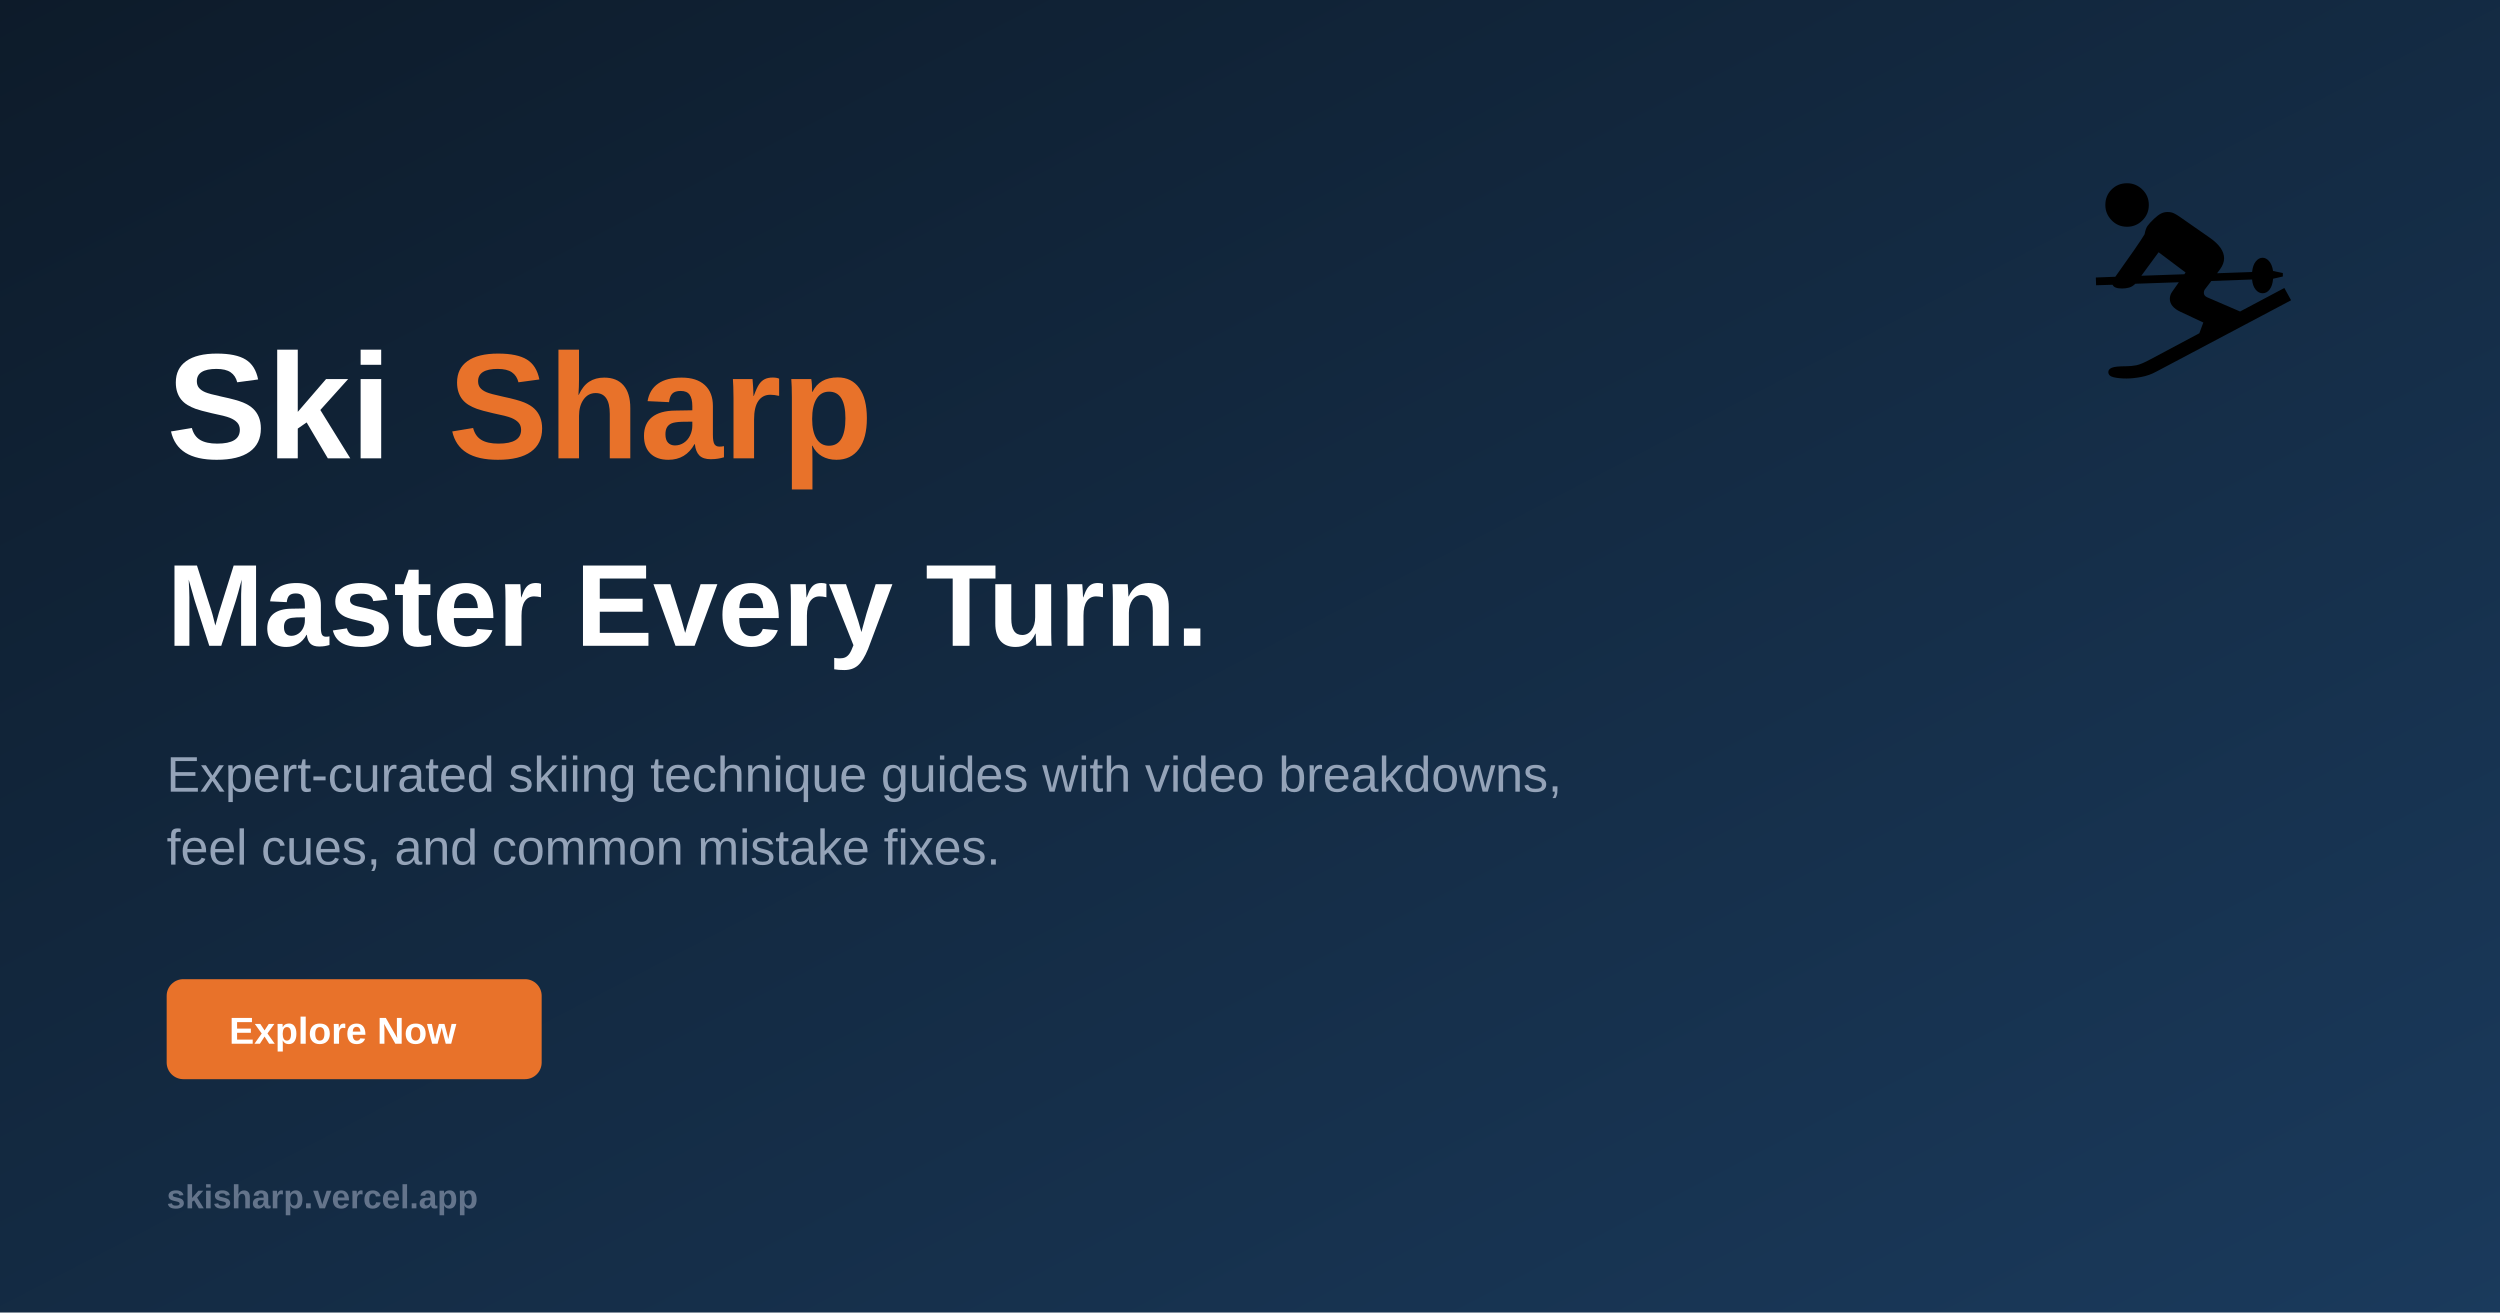
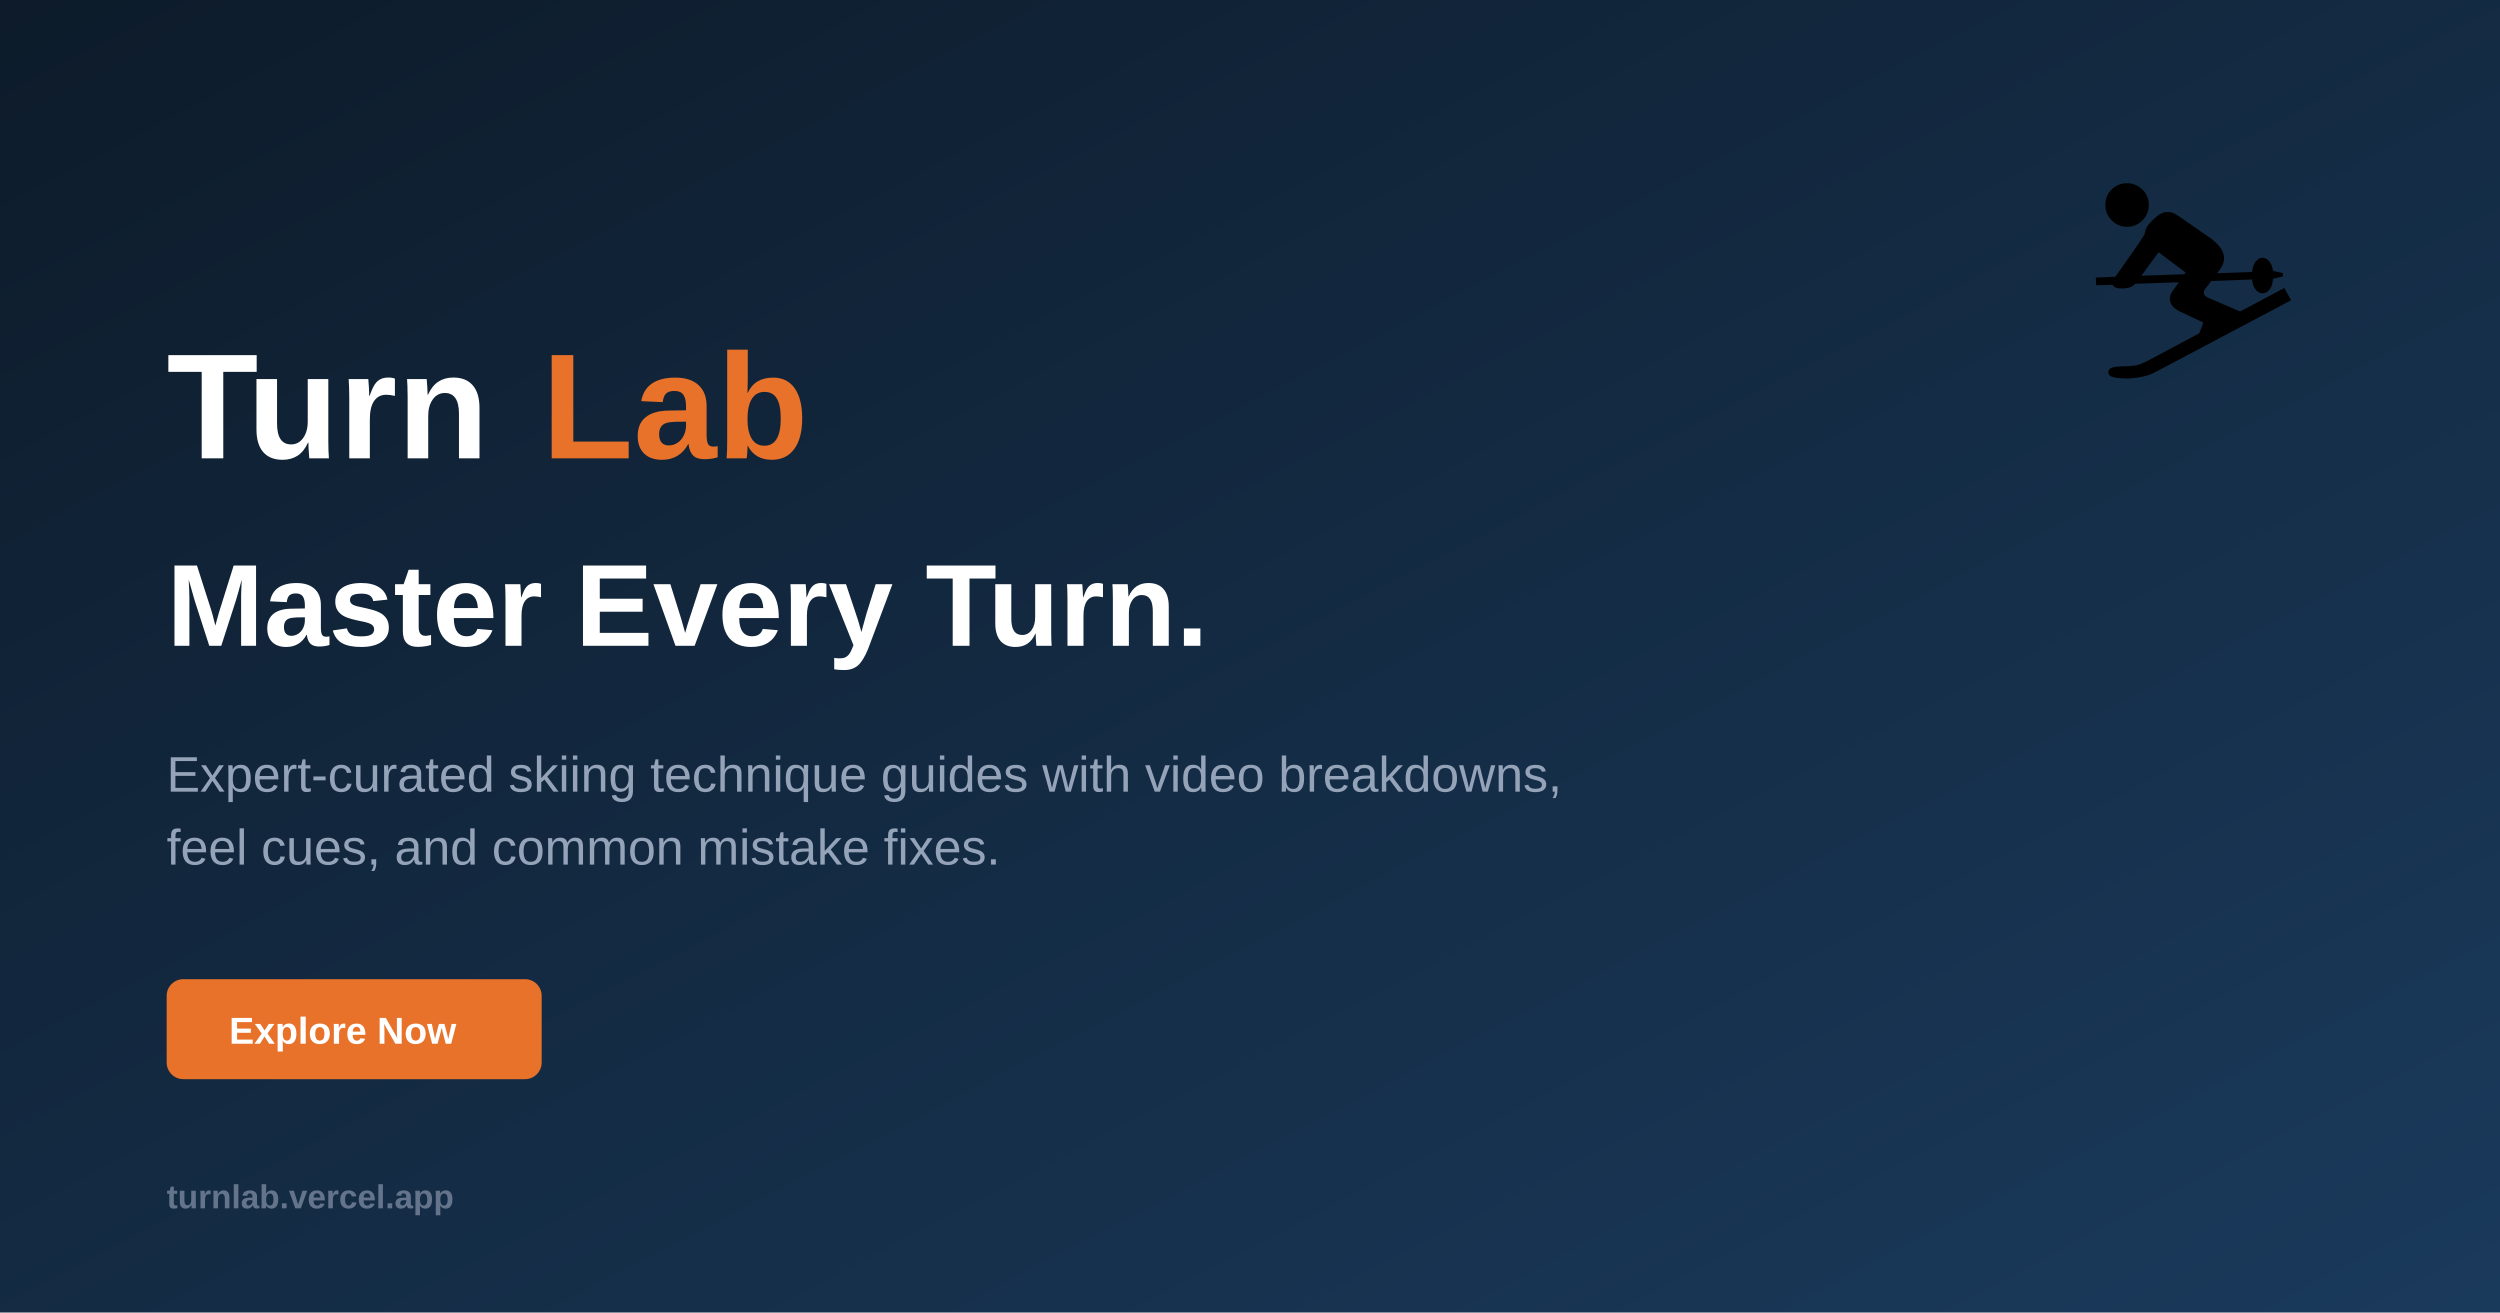
<svg xmlns="http://www.w3.org/2000/svg" width="1200" height="630" viewBox="0 0 1200 630">
  <defs>
    <linearGradient id="bg" x1="0%" y1="0%" x2="100%" y2="100%">
      <stop offset="0%" style="stop-color:#0d1b2a" />
      <stop offset="100%" style="stop-color:#1a3a5c" />
    </linearGradient>
  </defs>
  <rect width="1200" height="630" fill="url(#bg)" />
-   <text x="80" y="220" font-family="Arial,Helvetica,sans-serif" font-weight="900" font-size="72" fill="white">Ski</text>
-   <text x="215" y="220" font-family="Arial,Helvetica,sans-serif" font-weight="900" font-size="72" fill="#e8722a">Sharp</text>
+   <text x="80" y="220" font-family="Arial,Helvetica,sans-serif" font-weight="900" font-size="72" fill="white">Turn</text>
+   <text x="260" y="220" font-family="Arial,Helvetica,sans-serif" font-weight="900" font-size="72" fill="#e8722a">Lab</text>
  <text x="80" y="310" font-family="Arial,Helvetica,sans-serif" font-weight="800" font-size="56" fill="white">Master Every Turn.</text>
  <text x="80" y="380" font-family="Arial,Helvetica,sans-serif" font-weight="400" font-size="24" fill="#94a3b8">Expert-curated skiing technique guides with video breakdowns,</text>
  <text x="80" y="415" font-family="Arial,Helvetica,sans-serif" font-weight="400" font-size="24" fill="#94a3b8">feel cues, and common mistake fixes.</text>
  <rect x="80" y="470" width="180" height="48" rx="8" fill="#e8722a" />
  <text x="110" y="501" font-family="Arial,Helvetica,sans-serif" font-weight="700" font-size="18" fill="white">Explore Now</text>
-   <text x="80" y="580" font-family="Arial,Helvetica,sans-serif" font-weight="600" font-size="16" fill="#64748b">skisharp.vercel.app</text>
+   <text x="80" y="580" font-family="Arial,Helvetica,sans-serif" font-weight="600" font-size="16" fill="#64748b">turnlab.vercel.app</text>
  <text x="1000" y="180" font-size="120">⛷️</text>
</svg>
